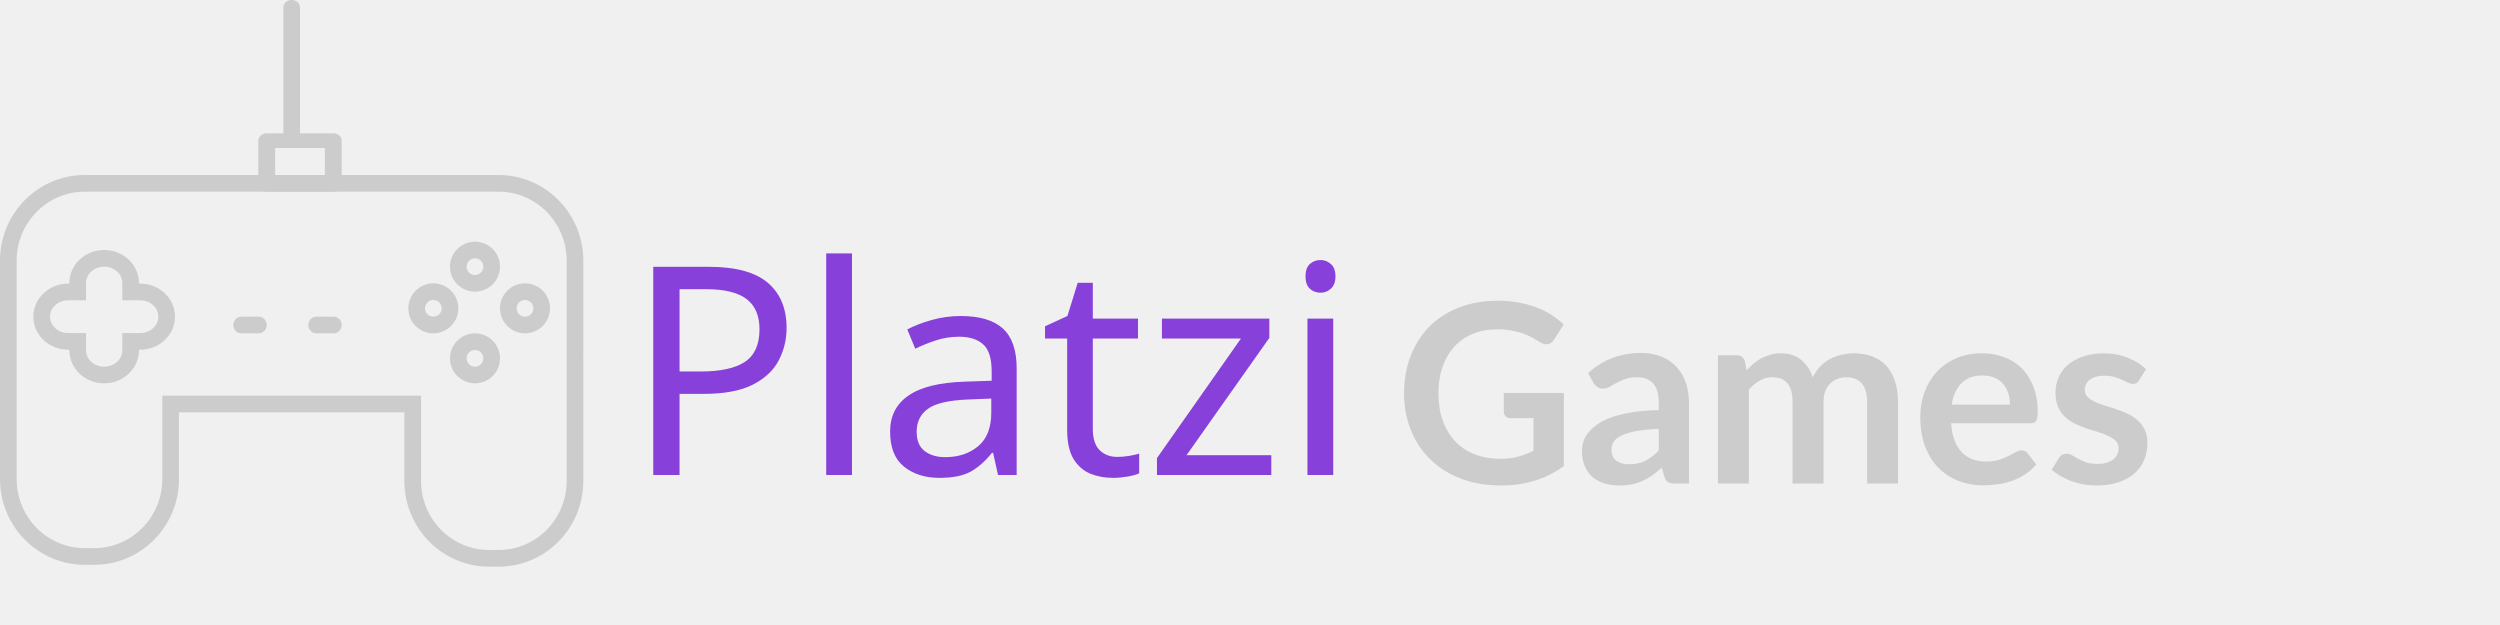
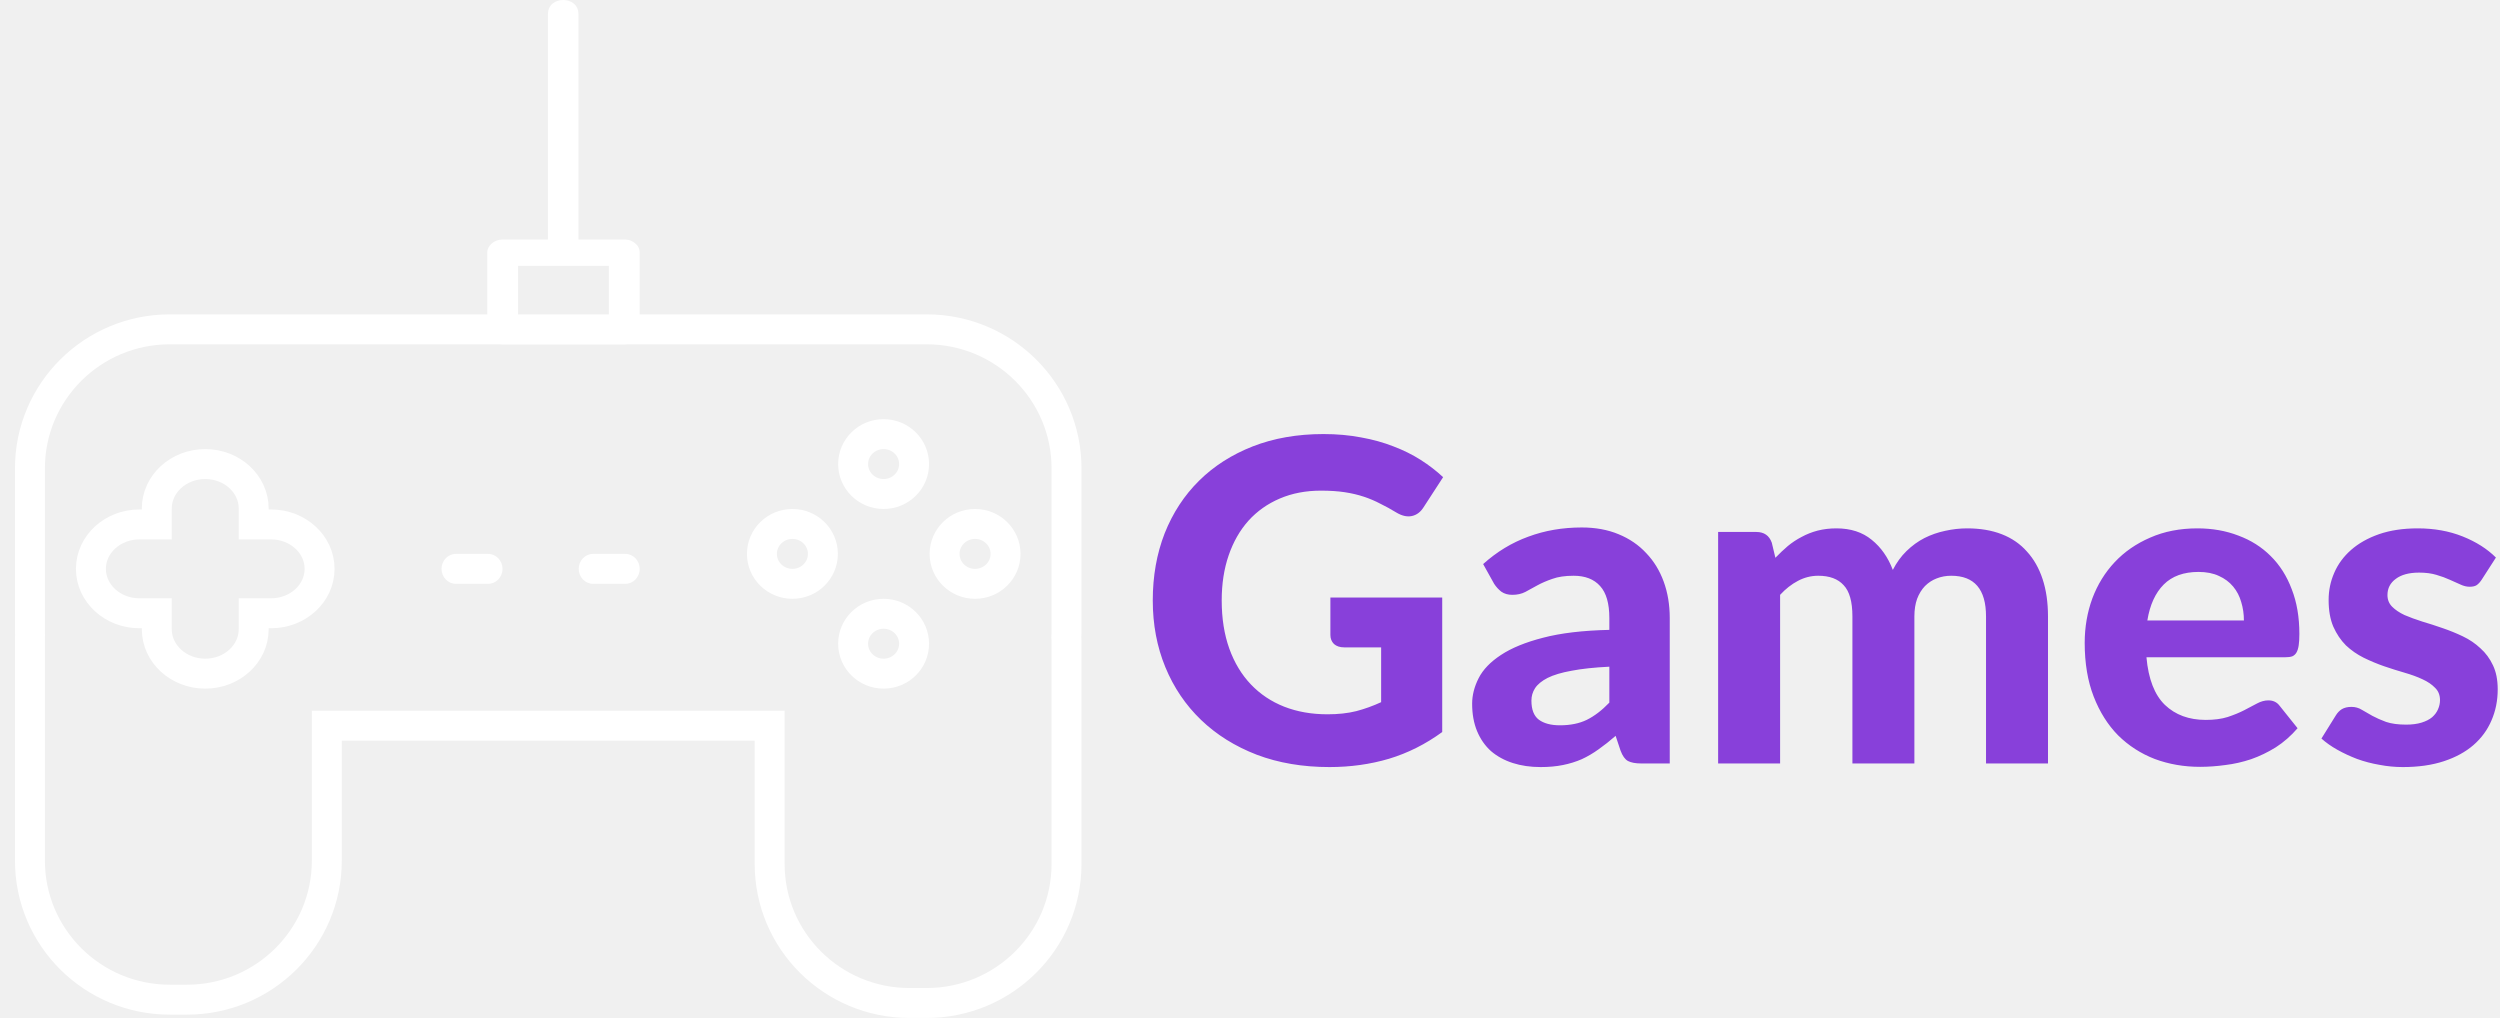
- <svg xmlns="http://www.w3.org/2000/svg" width="300px" height="75px" viewBox="0 0 300 75" version="1.1">
-   <g id="Artboard-Copy" stroke="none" stroke-width="1" fill="none" fill-rule="evenodd">
-     <text id="Platzi" font-family="ABeeZee-Regular, ABeeZee" font-size="35" font-weight="normal" fill="#8840DA">
-       <tspan x="75" y="57">Platzi</tspan>
-     </text>
-     <g id="Group" transform="translate(1, 0)">
-       <g id="Group-4">
-         <path d="M68,31.286 C68,26.158 63.892,22 58.825,22 L9.175,22 C4.108,22 0,26.158 0,31.286 L0,42.285 C0,42.337 0.007,42.386 0.007,42.438 C0.007,42.489 0,42.538 0,42.59 L0,57.492 C0,62.621 4.108,66.778 9.175,66.778 L10.3,66.778 C15.367,66.778 19.475,62.621 19.475,57.492 L19.475,48.477 L48.525,48.477 L48.525,57.714 C48.525,62.843 52.633,67 57.7,67 L58.825,67 C63.892,67 68,62.843 68,57.714 L68,42.811 C68,42.722 67.989,42.637 67.987,42.548 C67.989,42.46 68,42.375 68,42.285 L68,31.286 L68,31.286 Z" id="Path" stroke="#CCCCCC" stroke-width="2" />
-         <path d="M15.822,35.033 L14.678,35.033 L14.678,33.966 C14.678,32.328 13.255,31 11.5,31 C9.745,31 8.322,32.328 8.322,33.966 L8.322,35.033 L7.178,35.033 C5.423,35.033 4,36.362 4,38 C4,39.637 5.423,40.966 7.178,40.966 L8.322,40.966 L8.322,42.034 C8.322,43.672 9.745,45 11.5,45 C13.255,45 14.678,43.672 14.678,42.034 L14.678,40.966 L15.822,40.966 C17.577,40.966 19,39.637 19,38 C19,36.362 17.577,35.033 15.822,35.033 Z" id="Path" stroke="#CCCCCC" stroke-width="2" />
-         <circle id="Oval" stroke="#CCCCCC" stroke-width="2" cx="56" cy="32" r="2" />
-         <circle id="Oval" stroke="#CCCCCC" stroke-width="2" cx="56" cy="43" r="2" />
-         <circle id="Oval" stroke="#CCCCCC" stroke-width="2" cx="62" cy="37" r="2" />
-         <circle id="Oval" stroke="#CCCCCC" stroke-width="2" cx="51" cy="37" r="2" />
-         <path d="M35,16.066 C35,11.022 35,5.978 35,0.934 C35,-0.311 33,-0.311 33,0.934 C33,5.978 33,11.022 33,16.066 C33,17.311 35,17.311 35,16.066 L35,16.066 Z" id="Path" fill="#CCCCCC" fill-rule="nonzero" />
-         <path d="M38.989,16 C36.33,16 33.67,16 31.011,16 C30.459,16 30,16.4 30,16.879 C30,18.626 30,20.374 30,22.121 C30,22.6 30.459,23 31.011,23 C33.67,23 36.33,23 38.989,23 C39.541,23 40,22.6 40,22.121 C40,20.374 40,18.626 40,16.879 C40,15.745 37.979,15.745 37.979,16.879 C37.979,18.626 37.979,20.374 37.979,22.121 C38.316,21.828 38.653,21.535 38.989,21.242 C36.33,21.242 33.67,21.242 31.011,21.242 C31.347,21.535 31.684,21.828 32.021,22.121 C32.021,20.374 32.021,18.626 32.021,16.879 C31.684,17.172 31.347,17.465 31.011,17.758 C33.67,17.758 36.33,17.758 38.989,17.758 C40.292,17.758 40.292,16 38.989,16 Z" id="Path" fill="#CCCCCC" fill-rule="nonzero" />
-         <path d="M31,39 C31,39.552 30.577,40 30.056,40 L27.944,40 C27.423,40 27,39.552 27,39 L27,39 C27,38.448 27.423,38 27.944,38 L30.056,38 C30.577,38.001 31,38.448 31,39 L31,39 Z" id="Path" fill="#CCCCCC" fill-rule="nonzero" />
-         <path d="M40,39 C40,39.552 39.577,40 39.056,40 L36.944,40 C36.423,40 36,39.552 36,39 L36,39 C36,38.448 36.423,38 36.944,38 L39.056,38 C39.577,38.001 40,38.448 40,39 L40,39 Z" id="Path" fill="#CCCCCC" fill-rule="nonzero" />
-       </g>
-     </g>
-     <g id="Group-2" transform="translate(167, 28)" fill="#CCCCCC" font-family="Lato-Black, Lato" font-size="30" font-weight="700">
-       <text id="Games">
-         <tspan x="0.363" y="30.023">Games</tspan>
-       </text>
-     </g>
-   </g>
+ <svg xmlns="http://www.w3.org/2000/svg" width="167" height="68" viewBox="0 0 167 68" fill="none">
+   <path fill-rule="evenodd" clip-rule="evenodd" d="M71.244 31.286C71.244 26.158 67.06 22 61.901 22H11.343C6.183 22 2 26.158 2 31.286V42.285C2 42.337 2.007 42.386 2.007 42.438C2.007 42.489 2 42.538 2 42.59V57.492C2 62.621 6.183 66.778 11.343 66.778H12.489C17.648 66.778 21.831 62.621 21.831 57.492V48.477H51.413V57.714C51.413 62.843 55.596 67 60.755 67H61.901C67.061 67 71.244 62.843 71.244 57.714V42.811C71.244 42.722 71.233 42.636 71.23 42.548C71.232 42.46 71.244 42.375 71.244 42.285V31.286Z" stroke="white" stroke-width="2" />
+   <path fill-rule="evenodd" clip-rule="evenodd" d="M18.111 35.033H16.946V33.966C16.946 32.328 15.498 31 13.71 31C11.923 31 10.474 32.328 10.474 33.966V35.033H9.309C7.522 35.033 6.073 36.362 6.073 38C6.073 39.637 7.522 40.966 9.309 40.966H10.474V42.034C10.474 43.672 11.923 45 13.71 45C15.498 45 16.946 43.672 16.946 42.034V40.966H18.111C19.899 40.966 21.348 39.637 21.348 38C21.348 36.362 19.899 35.033 18.111 35.033Z" stroke="white" stroke-width="2" />
+   <path d="M59.024 33C60.149 33 61.061 32.105 61.061 31C61.061 29.895 60.149 29 59.024 29C57.9 29 56.988 29.895 56.988 31C56.988 32.105 57.9 33 59.024 33Z" stroke="white" stroke-width="2" />
+   <path d="M59.024 45C60.149 45 61.061 44.105 61.061 43C61.061 41.895 60.149 41 59.024 41C57.9 41 56.988 41.895 56.988 43C56.988 44.105 57.9 45 59.024 45Z" stroke="white" stroke-width="2" />
+   <path d="M65.134 39C66.259 39 67.171 38.105 67.171 37C67.171 35.895 66.259 35 65.134 35C64.009 35 63.098 35.895 63.098 37C63.098 38.105 64.009 39 65.134 39Z" stroke="white" stroke-width="2" />
+   <path d="M52.933 39C54.058 39 54.969 38.105 54.969 37C54.969 35.895 54.058 35 52.933 35C51.808 35 50.896 35.895 50.896 37C50.896 38.105 51.808 39 52.933 39Z" stroke="white" stroke-width="2" />
+   <path d="M38.64 16.066C38.64 11.022 38.64 5.978 38.64 0.934C38.64 -0.311 36.604 -0.311 36.604 0.934C36.604 5.978 36.604 11.022 36.604 16.066C36.604 17.311 38.64 17.311 38.64 16.066Z" fill="white" />
+   <path d="M41.703 16C38.994 16 36.286 16 33.578 16C33.017 16 32.549 16.4 32.549 16.879C32.549 18.626 32.549 20.374 32.549 22.121C32.549 22.6 33.017 23 33.578 23C36.286 23 38.994 23 41.703 23C42.264 23 42.732 22.6 42.732 22.121C42.732 20.374 42.732 18.626 42.732 16.879C42.732 15.745 40.674 15.745 40.674 16.879C40.674 18.626 40.674 20.374 40.674 22.121C41.017 21.828 41.36 21.535 41.703 21.242C38.994 21.242 36.286 21.242 33.578 21.242C33.921 21.535 34.264 21.828 34.607 22.121C34.607 20.374 34.607 18.626 34.607 16.879C34.264 17.172 33.921 17.465 33.578 17.758C36.286 17.758 38.994 17.758 41.703 17.758C43.029 17.758 43.029 16 41.703 16Z" fill="white" />
+   <path d="M33.567 38C33.567 38.552 33.137 39 32.606 39H30.455C29.924 39 29.494 38.552 29.494 38C29.494 37.448 29.924 37 30.455 37H32.606C33.137 37.001 33.567 37.448 33.567 38Z" fill="white" />
+   <path d="M42.732 38C42.732 38.552 42.301 39 41.771 39H39.619C39.089 39 38.658 38.552 38.658 38C38.658 37.448 39.089 37 39.619 37H41.771C42.301 37.001 42.732 37.448 42.732 38Z" fill="white" />
+   <path d="M88.87 39.915H96.34V48.9C95.23 49.71 94.045 50.305 92.785 50.685C91.535 51.055 90.21 51.24 88.81 51.24C87.02 51.24 85.4 50.965 83.95 50.415C82.5 49.855 81.26 49.08 80.23 48.09C79.2 47.1 78.405 45.925 77.845 44.565C77.285 43.205 77.005 41.72 77.005 40.11C77.005 38.48 77.27 36.985 77.8 35.625C78.34 34.265 79.105 33.095 80.095 32.115C81.085 31.135 82.28 30.37 83.68 29.82C85.09 29.27 86.665 28.995 88.405 28.995C89.305 28.995 90.145 29.07 90.925 29.22C91.705 29.36 92.425 29.56 93.085 29.82C93.745 30.07 94.35 30.37 94.9 30.72C95.45 31.07 95.95 31.455 96.4 31.875L95.095 33.885C94.895 34.205 94.635 34.4 94.315 34.47C93.995 34.54 93.645 34.46 93.265 34.23C92.905 34.01 92.55 33.815 92.2 33.645C91.86 33.465 91.495 33.31 91.105 33.18C90.715 33.05 90.29 32.95 89.83 32.88C89.37 32.81 88.84 32.775 88.24 32.775C87.23 32.775 86.315 32.95 85.495 33.3C84.675 33.65 83.975 34.145 83.395 34.785C82.825 35.425 82.385 36.195 82.075 37.095C81.765 37.995 81.61 39 81.61 40.11C81.61 41.31 81.78 42.385 82.12 43.335C82.46 44.275 82.94 45.07 83.56 45.72C84.18 46.37 84.92 46.865 85.78 47.205C86.65 47.545 87.615 47.715 88.675 47.715C89.395 47.715 90.035 47.645 90.595 47.505C91.165 47.355 91.72 47.155 92.26 46.905V43.245H89.8C89.51 43.245 89.28 43.17 89.11 43.02C88.95 42.86 88.87 42.66 88.87 42.42V39.915ZM107.504 44.535C106.494 44.585 105.654 44.675 104.984 44.805C104.314 44.925 103.779 45.085 103.379 45.285C102.989 45.485 102.709 45.715 102.539 45.975C102.379 46.225 102.299 46.5 102.299 46.8C102.299 47.4 102.464 47.825 102.794 48.075C103.134 48.325 103.604 48.45 104.204 48.45C104.894 48.45 105.489 48.33 105.989 48.09C106.499 47.84 107.004 47.455 107.504 46.935V44.535ZM99.074 37.68C99.984 36.86 100.989 36.25 102.089 35.85C103.189 35.44 104.379 35.235 105.659 35.235C106.579 35.235 107.399 35.385 108.119 35.685C108.849 35.985 109.464 36.405 109.964 36.945C110.474 37.475 110.864 38.11 111.134 38.85C111.404 39.59 111.539 40.4 111.539 41.28V51H109.649C109.259 51 108.959 50.945 108.749 50.835C108.549 50.725 108.384 50.495 108.254 50.145L107.924 49.155C107.534 49.495 107.154 49.795 106.784 50.055C106.424 50.315 106.049 50.535 105.659 50.715C105.269 50.885 104.849 51.015 104.399 51.105C103.959 51.195 103.464 51.24 102.914 51.24C102.234 51.24 101.614 51.15 101.054 50.97C100.494 50.79 100.009 50.525 99.599 50.175C99.199 49.815 98.889 49.37 98.669 48.84C98.449 48.31 98.339 47.7 98.339 47.01C98.339 46.44 98.484 45.87 98.774 45.3C99.064 44.73 99.559 44.215 100.259 43.755C100.969 43.285 101.909 42.9 103.079 42.6C104.259 42.29 105.734 42.115 107.504 42.075V41.28C107.504 40.31 107.299 39.6 106.889 39.15C106.479 38.69 105.889 38.46 105.119 38.46C104.549 38.46 104.074 38.53 103.694 38.67C103.314 38.8 102.979 38.945 102.689 39.105C102.409 39.255 102.144 39.4 101.894 39.54C101.644 39.67 101.354 39.735 101.024 39.735C100.734 39.735 100.489 39.665 100.289 39.525C100.099 39.375 99.939 39.2 99.809 39L99.074 37.68ZM114.771 51V35.535H117.321C117.841 35.535 118.186 35.775 118.356 36.255L118.596 37.26C118.866 36.98 119.141 36.72 119.421 36.48C119.711 36.24 120.021 36.035 120.351 35.865C120.681 35.685 121.036 35.545 121.416 35.445C121.806 35.345 122.226 35.295 122.676 35.295C123.626 35.295 124.411 35.55 125.031 36.06C125.651 36.56 126.121 37.23 126.441 38.07C126.691 37.58 126.996 37.16 127.356 36.81C127.726 36.45 128.126 36.16 128.556 35.94C128.996 35.72 129.456 35.56 129.936 35.46C130.426 35.35 130.916 35.295 131.406 35.295C132.276 35.295 133.046 35.425 133.716 35.685C134.386 35.945 134.946 36.33 135.396 36.84C135.856 37.34 136.206 37.955 136.446 38.685C136.686 39.415 136.806 40.245 136.806 41.175V51H132.666V41.175C132.666 39.365 131.891 38.46 130.341 38.46C129.991 38.46 129.666 38.52 129.366 38.64C129.076 38.75 128.816 38.92 128.586 39.15C128.366 39.38 128.191 39.665 128.061 40.005C127.941 40.345 127.881 40.735 127.881 41.175V51H123.741V41.175C123.741 40.195 123.546 39.5 123.156 39.09C122.776 38.67 122.211 38.46 121.461 38.46C120.981 38.46 120.526 38.575 120.096 38.805C119.676 39.025 119.281 39.335 118.911 39.735V51H114.771ZM149.893 41.445C149.893 41.015 149.833 40.605 149.713 40.215C149.603 39.825 149.423 39.48 149.173 39.18C148.923 38.88 148.608 38.645 148.228 38.475C147.848 38.295 147.393 38.205 146.863 38.205C145.873 38.205 145.098 38.485 144.538 39.045C143.978 39.605 143.613 40.405 143.443 41.445H149.893ZM143.383 43.905C143.513 45.355 143.923 46.415 144.613 47.085C145.313 47.755 146.223 48.09 147.343 48.09C147.913 48.09 148.403 48.025 148.813 47.895C149.233 47.755 149.598 47.605 149.908 47.445C150.228 47.275 150.513 47.125 150.763 46.995C151.023 46.855 151.278 46.785 151.528 46.785C151.848 46.785 152.098 46.905 152.278 47.145L153.478 48.645C153.038 49.155 152.553 49.58 152.023 49.92C151.493 50.25 150.943 50.515 150.373 50.715C149.803 50.905 149.228 51.035 148.648 51.105C148.068 51.185 147.508 51.225 146.968 51.225C145.888 51.225 144.878 51.05 143.938 50.7C143.008 50.34 142.193 49.815 141.493 49.125C140.803 48.425 140.258 47.56 139.858 46.53C139.458 45.5 139.258 44.305 139.258 42.945C139.258 41.895 139.428 40.905 139.768 39.975C140.118 39.045 140.618 38.235 141.268 37.545C141.918 36.855 142.708 36.31 143.638 35.91C144.568 35.5 145.618 35.295 146.788 35.295C147.778 35.295 148.688 35.455 149.518 35.775C150.358 36.085 151.078 36.54 151.678 37.14C152.288 37.74 152.758 38.48 153.088 39.36C153.428 40.23 153.598 41.225 153.598 42.345C153.598 42.655 153.583 42.91 153.553 43.11C153.523 43.31 153.473 43.47 153.403 43.59C153.333 43.71 153.238 43.795 153.118 43.845C152.998 43.885 152.843 43.905 152.653 43.905H143.383ZM165.782 38.715C165.672 38.885 165.557 39.01 165.437 39.09C165.327 39.16 165.172 39.195 164.972 39.195C164.772 39.195 164.567 39.145 164.357 39.045C164.147 38.945 163.912 38.84 163.652 38.73C163.392 38.61 163.092 38.5 162.752 38.4C162.422 38.3 162.037 38.25 161.597 38.25C160.927 38.25 160.407 38.39 160.037 38.67C159.667 38.94 159.482 39.3 159.482 39.75C159.482 40.06 159.587 40.32 159.797 40.53C160.007 40.74 160.282 40.925 160.622 41.085C160.972 41.235 161.367 41.38 161.807 41.52C162.247 41.65 162.697 41.795 163.157 41.955C163.627 42.115 164.082 42.3 164.522 42.51C164.962 42.72 165.352 42.985 165.692 43.305C166.042 43.615 166.322 43.995 166.532 44.445C166.742 44.885 166.847 45.42 166.847 46.05C166.847 46.8 166.707 47.495 166.427 48.135C166.157 48.765 165.757 49.31 165.227 49.77C164.697 50.23 164.037 50.59 163.247 50.85C162.457 51.11 161.547 51.24 160.517 51.24C159.987 51.24 159.462 51.19 158.942 51.09C158.422 51 157.927 50.87 157.457 50.7C156.987 50.52 156.547 50.315 156.137 50.085C155.727 49.855 155.372 49.605 155.072 49.335L156.032 47.79C156.142 47.61 156.277 47.47 156.437 47.37C156.607 47.27 156.822 47.22 157.082 47.22C157.332 47.22 157.562 47.285 157.772 47.415C157.982 47.535 158.217 47.67 158.477 47.82C158.737 47.96 159.042 48.095 159.392 48.225C159.752 48.345 160.197 48.405 160.727 48.405C161.127 48.405 161.472 48.36 161.762 48.27C162.052 48.18 162.287 48.06 162.467 47.91C162.647 47.75 162.777 47.575 162.857 47.385C162.947 47.185 162.992 46.98 162.992 46.77C162.992 46.43 162.882 46.155 162.662 45.945C162.452 45.725 162.172 45.535 161.822 45.375C161.482 45.215 161.087 45.07 160.637 44.94C160.187 44.81 159.727 44.665 159.257 44.505C158.797 44.345 158.342 44.155 157.892 43.935C157.452 43.715 157.057 43.44 156.707 43.11C156.367 42.77 156.087 42.355 155.867 41.865C155.657 41.375 155.552 40.78 155.552 40.08C155.552 39.44 155.677 38.835 155.927 38.265C156.177 37.685 156.552 37.175 157.052 36.735C157.552 36.295 158.172 35.945 158.912 35.685C159.662 35.425 160.527 35.295 161.507 35.295C162.607 35.295 163.607 35.475 164.507 35.835C165.407 36.195 166.147 36.665 166.727 37.245L165.782 38.715Z" fill="#8840DA" />
</svg>
